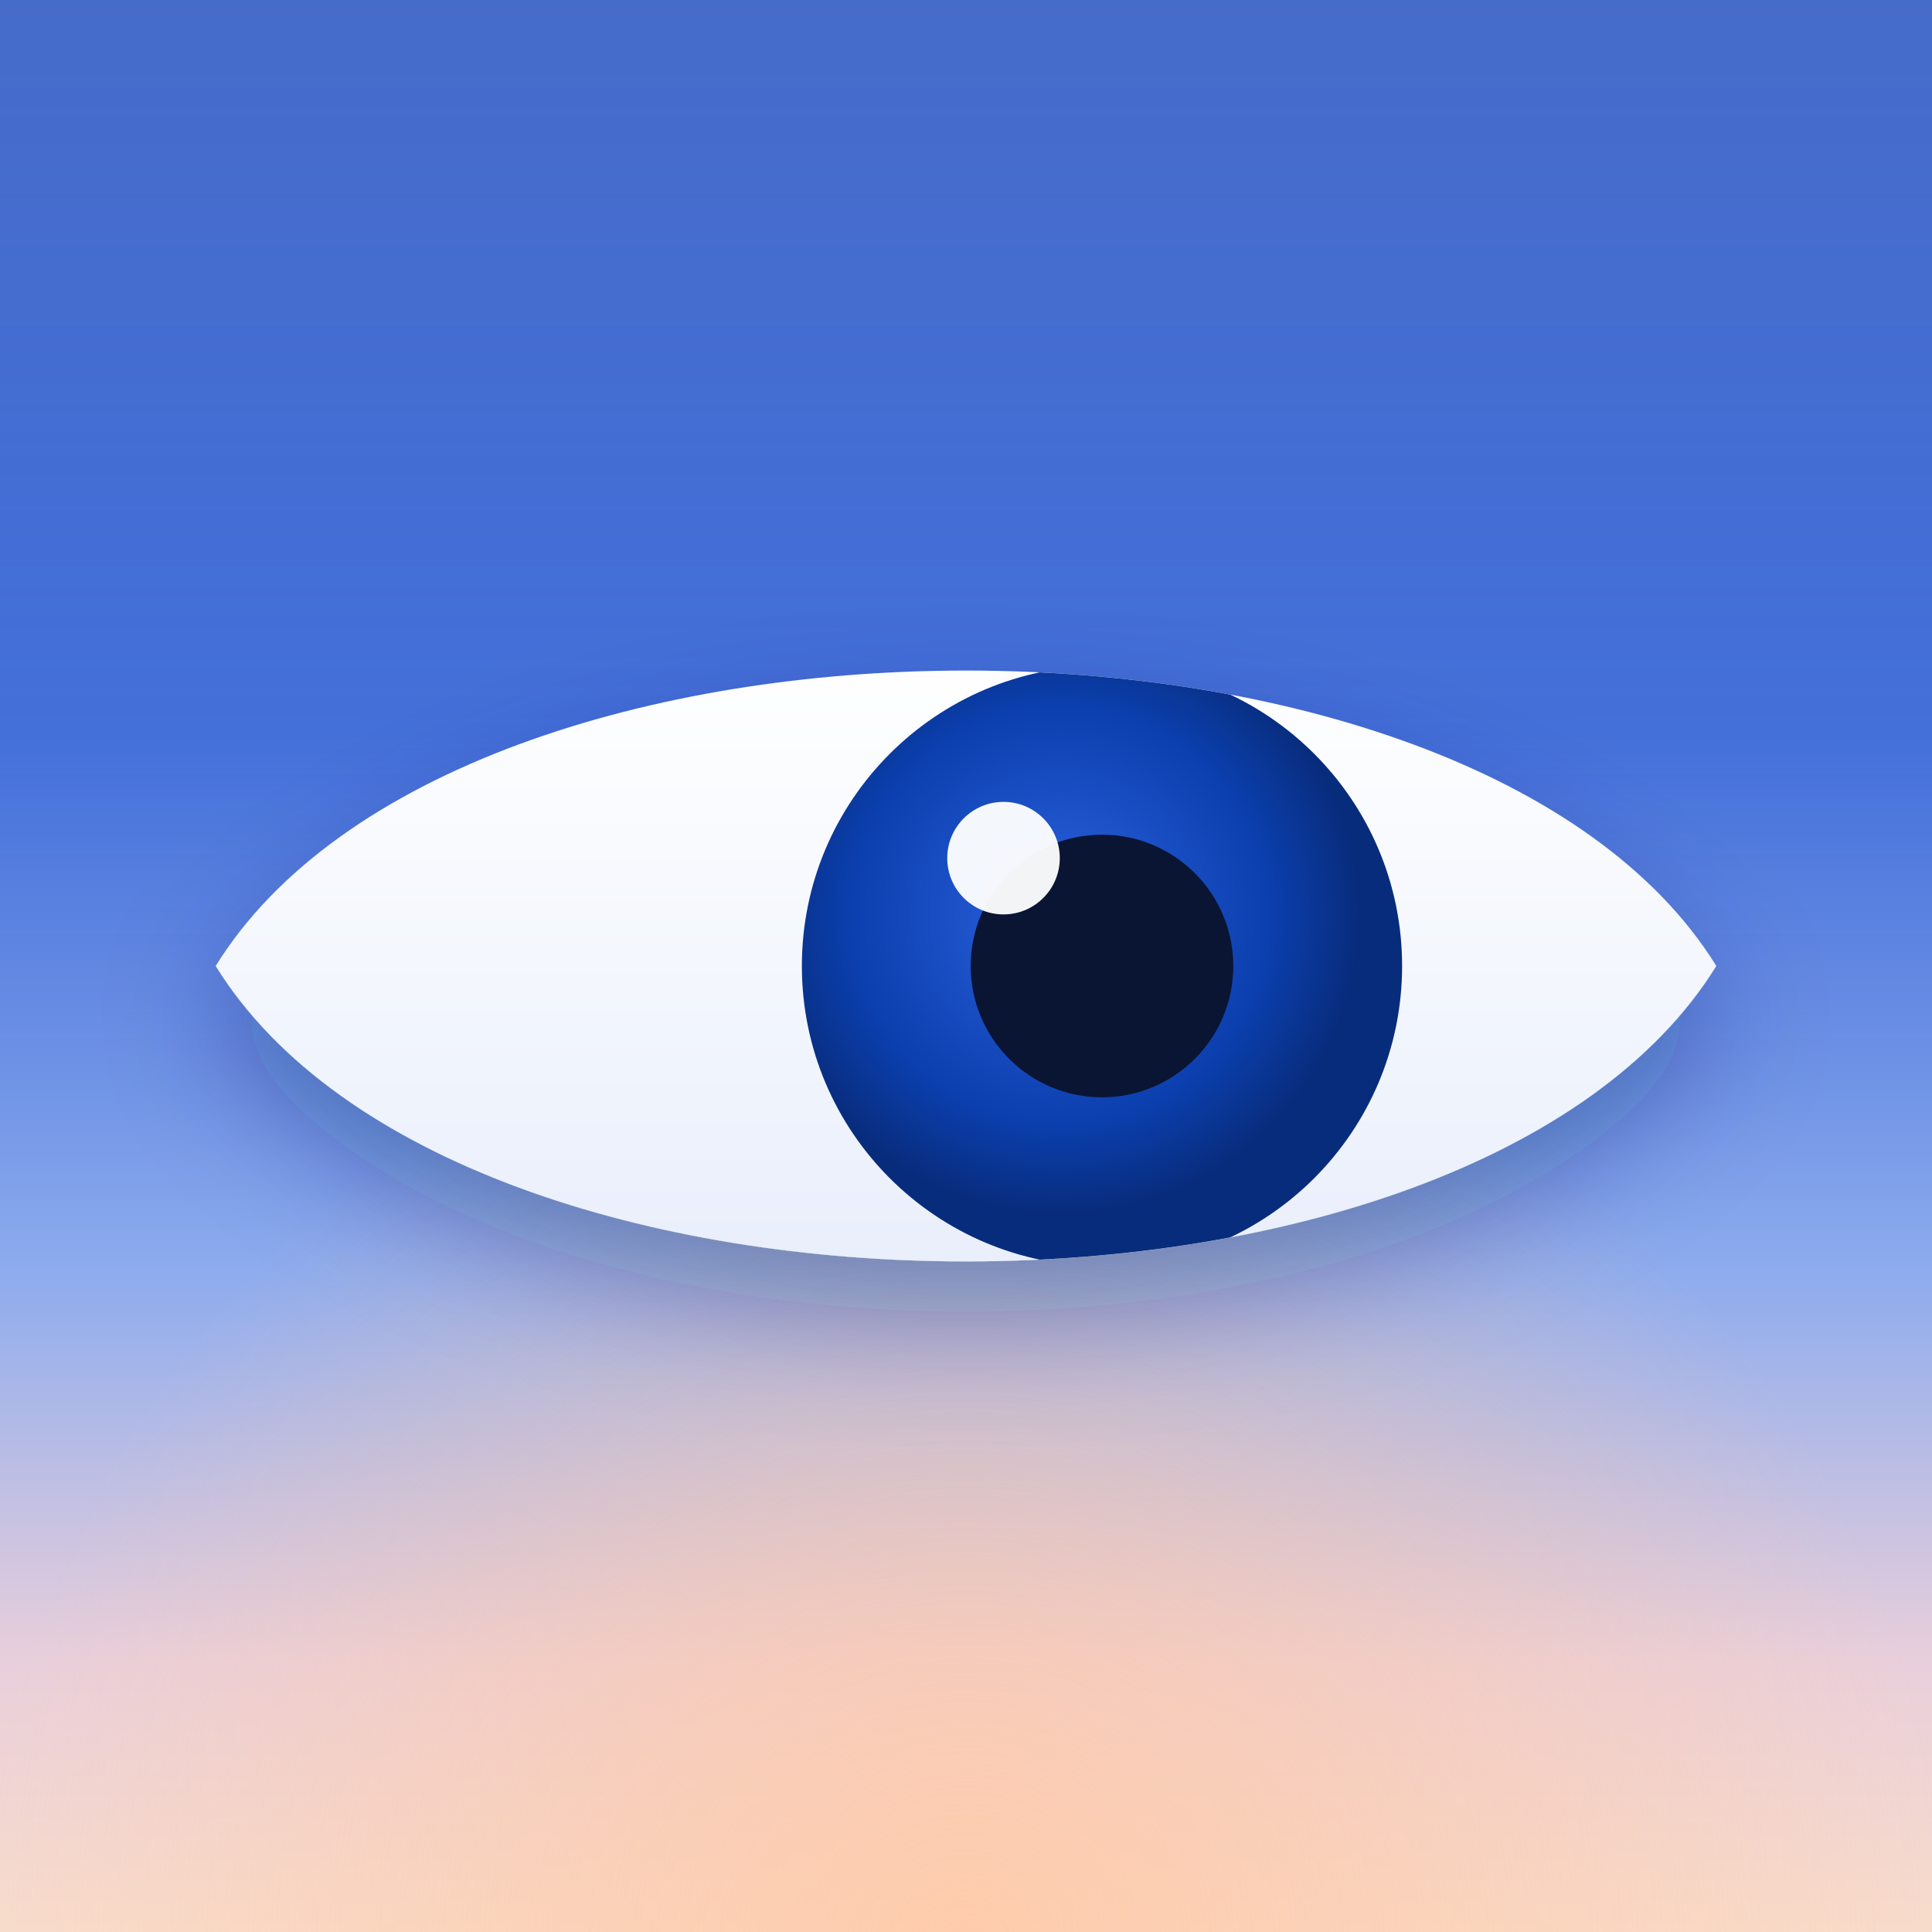
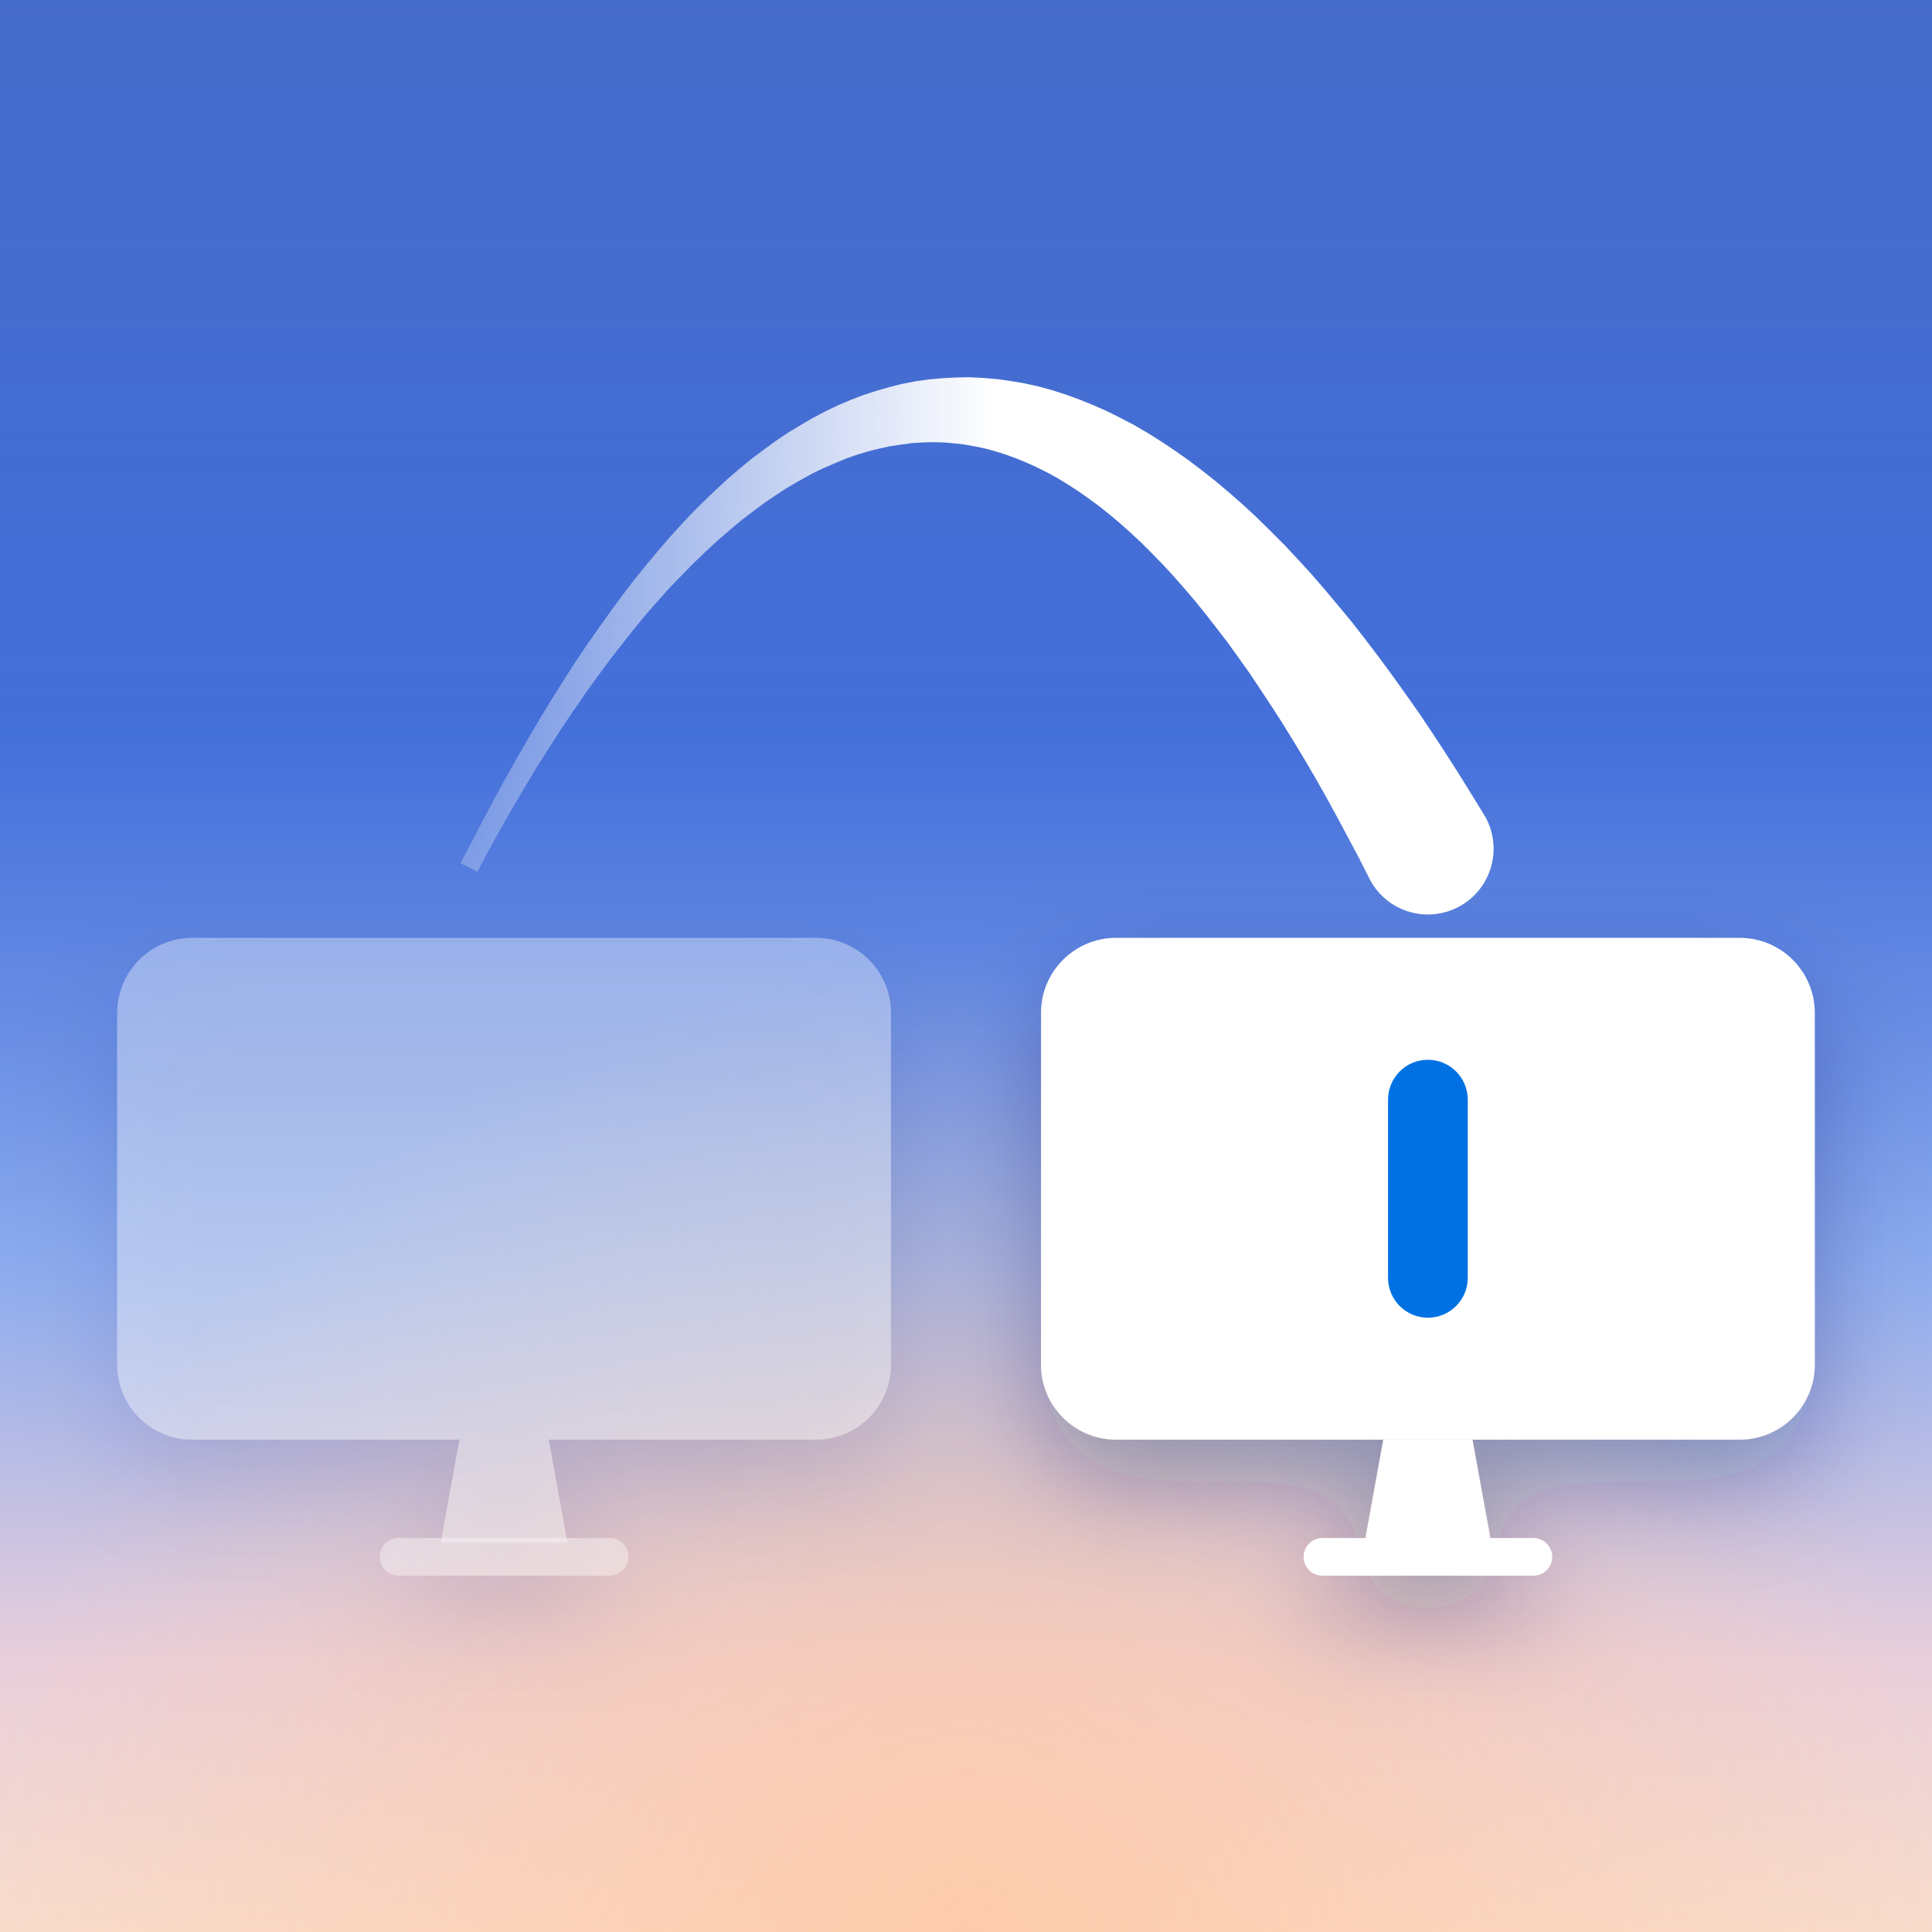
<svg xmlns="http://www.w3.org/2000/svg" viewBox="100 100 824 824">
  <defs>
    <linearGradient id="sky" x1="0" y1="100" x2="0" y2="924" gradientUnits="userSpaceOnUse">
      <stop offset="0" stop-color="#2350C0" />
      <stop offset=".38" stop-color="#3A68D8" />
      <stop offset=".66" stop-color="#8EACEE" />
      <stop offset=".86" stop-color="#E9CFDB" />
      <stop offset="1" stop-color="#F8DCCB" />
    </linearGradient>
    <radialGradient id="sun" cx="512" cy="930" r="420" gradientUnits="userSpaceOnUse">
      <stop offset="0" stop-color="#FFC9A6" stop-opacity=".85" />
      <stop offset="1" stop-color="#FFC9A6" stop-opacity="0" />
    </radialGradient>
    <linearGradient id="sheen" x1="0" y1="100" x2="0" y2="560" gradientUnits="userSpaceOnUse">
      <stop offset="0" stop-color="#fff" stop-opacity=".16" />
      <stop offset="1" stop-color="#fff" stop-opacity="0" />
    </linearGradient>
-     <linearGradient id="sclera" x1="0" y1="380" x2="0" y2="650" gradientUnits="userSpaceOnUse">
-       <stop offset="0" stop-color="#FFFFFF" />
-       <stop offset="1" stop-color="#E8EEFB" />
+     <linearGradient id="hop" x1="300" y1="0" x2="709" y2="0" gradientUnits="userSpaceOnUse">
+       <stop offset="0" stop-color="#fff" stop-opacity=".25" />
+       <stop offset=".55" stop-color="#fff" />
    </linearGradient>
-     <radialGradient id="iris" cx="552" cy="490" r="128" gradientUnits="userSpaceOnUse">
-       <stop offset="0" stop-color="#2C62E0" />
-       <stop offset=".7" stop-color="#0B3FAE" />
-       <stop offset="1" stop-color="#082C7C" />
-     </radialGradient>
-     <filter id="lift" x="-20%" y="-40%" width="140%" height="200%">
-       <feDropShadow dx="0" dy="22" stdDeviation="26" flood-color="#0B1E5C" flood-opacity=".32" />
+     <filter id="lift" x="-30%" y="-30%" width="160%" height="170%">
+       <feDropShadow dx="0" dy="18" stdDeviation="22" flood-color="#0B1E5C" flood-opacity=".30" />
    </filter>
-     <clipPath id="eyeClip">
-       <path d="M192 512C296 344 728 344 832 512C728 680 296 680 192 512Z" />
-     </clipPath>
  </defs>
  <path d="M100 100H924V924H100Z" fill="url(#sky)" />
  <path d="M100 100H924V924H100Z" fill="url(#sun)" />
  <path d="M100 100H924V924H100Z" fill="url(#sheen)" />
  <g filter="url(#lift)">
-     <path d="M192 512C296 344 728 344 832 512C728 680 296 680 192 512Z" fill="url(#sclera)" />
+     <rect x="150" y="500" width="330" height="214" rx="32" fill="#fff" fill-opacity=".36" />
+     <path d="M296 714h38l8 44h-54z" fill="#fff" fill-opacity=".36" />
+     <rect x="262" y="756" width="106" height="16" rx="8" fill="#fff" fill-opacity=".36" />
+     <rect x="544" y="500" width="330" height="214" rx="32" fill="#fff" />
+     <path d="M690 714h38l8 44h-54z" fill="#fff" />
+     <rect x="656" y="756" width="106" height="16" rx="8" fill="#fff" />
  </g>
-   <g clip-path="url(#eyeClip)">
-     <circle cx="570" cy="512" r="128" fill="url(#iris)" />
-     <circle cx="570" cy="512" r="56" fill="#0A1433" />
-   </g>
-   <circle cx="528" cy="466" r="24" fill="#fff" opacity=".95" />
+   <rect x="692" y="552" width="34" height="110" rx="17" fill="#0071E3" />
+   <path d="M303.6 471.8L308.6 462.4L313.7 453.2L318.8 444.2L323.9 435.6L329.0 427.1L334.2 418.9L339.3 411.0L344.5 403.3L349.6 395.8L354.8 388.6L359.9 381.7L365.1 375.0L370.2 368.5L375.3 362.3L380.5 356.4L385.6 350.7L390.8 345.3L395.9 340.1L401.0 335.2L406.1 330.5L411.2 326.1L416.2 321.9L421.3 318.0L426.3 314.3L431.3 310.9L436.3 307.7L441.3 304.8L446.2 302.1L451.1 299.7L456.0 297.6L460.8 295.6L465.6 293.9L470.3 292.5L475.1 291.3L479.7 290.3L484.4 289.6L488.9 289.0L493.5 288.7L498.0 288.6L502.5 288.7L507.0 289.1L511.4 289.6L515.8 290.4L520.2 291.3L524.6 292.5L529.0 293.9L533.4 295.5L537.8 297.3L542.2 299.3L546.6 301.5L551.0 303.9L555.4 306.6L559.9 309.5L564.3 312.6L568.8 315.9L573.2 319.4L577.7 323.2L582.2 327.2L586.8 331.5L591.3 336.0L595.9 340.7L600.4 345.6L605.0 350.8L609.6 356.2L614.2 361.9L618.8 367.8L623.5 373.9L628.1 380.3L632.8 386.9L637.4 393.8L642.1 400.9L646.8 408.2L651.5 415.8L656.2 423.6L660.9 431.6L665.6 439.9L670.3 448.5L675.0 457.3L679.8 466.3L684.5 475.6A28 28 0 0 0 733.5 448.4L733.5 448.4L727.8 439.1L722.1 429.9L716.4 421.0L710.7 412.3L705.0 403.8L699.2 395.6L693.5 387.6L687.8 379.9L682.1 372.4L676.4 365.1L670.6 358.1L664.9 351.3L659.2 344.7L653.4 338.4L647.7 332.3L641.9 326.5L636.2 320.9L630.4 315.5L624.6 310.4L618.8 305.5L613.0 300.9L607.2 296.5L601.4 292.4L595.6 288.5L589.7 284.8L583.9 281.4L578.0 278.3L572.2 275.4L566.3 272.8L560.4 270.4L554.6 268.3L548.7 266.4L542.8 264.8L536.9 263.5L531.1 262.5L525.2 261.7L519.4 261.2L513.5 260.9L507.7 261.0L502.0 261.3L496.3 261.8L490.6 262.6L484.9 263.7L479.3 265.1L473.7 266.7L468.2 268.5L462.7 270.6L457.3 272.9L451.9 275.5L446.6 278.3L441.3 281.4L436.0 284.6L430.8 288.1L425.6 291.9L420.4 295.8L415.3 300.0L410.2 304.4L405.1 309.1L400.1 313.9L395.0 319.0L390.0 324.3L385.0 329.9L380.1 335.6L375.1 341.6L370.1 347.8L365.2 354.2L360.3 360.9L355.4 367.8L350.4 374.9L345.5 382.2L340.6 389.8L335.7 397.6L330.8 405.6L325.9 413.9L321.0 422.4L316.1 431.1L311.2 440.0L306.3 449.2L301.4 458.6L296.4 468.2Z" fill="url(#hop)" />
</svg>
